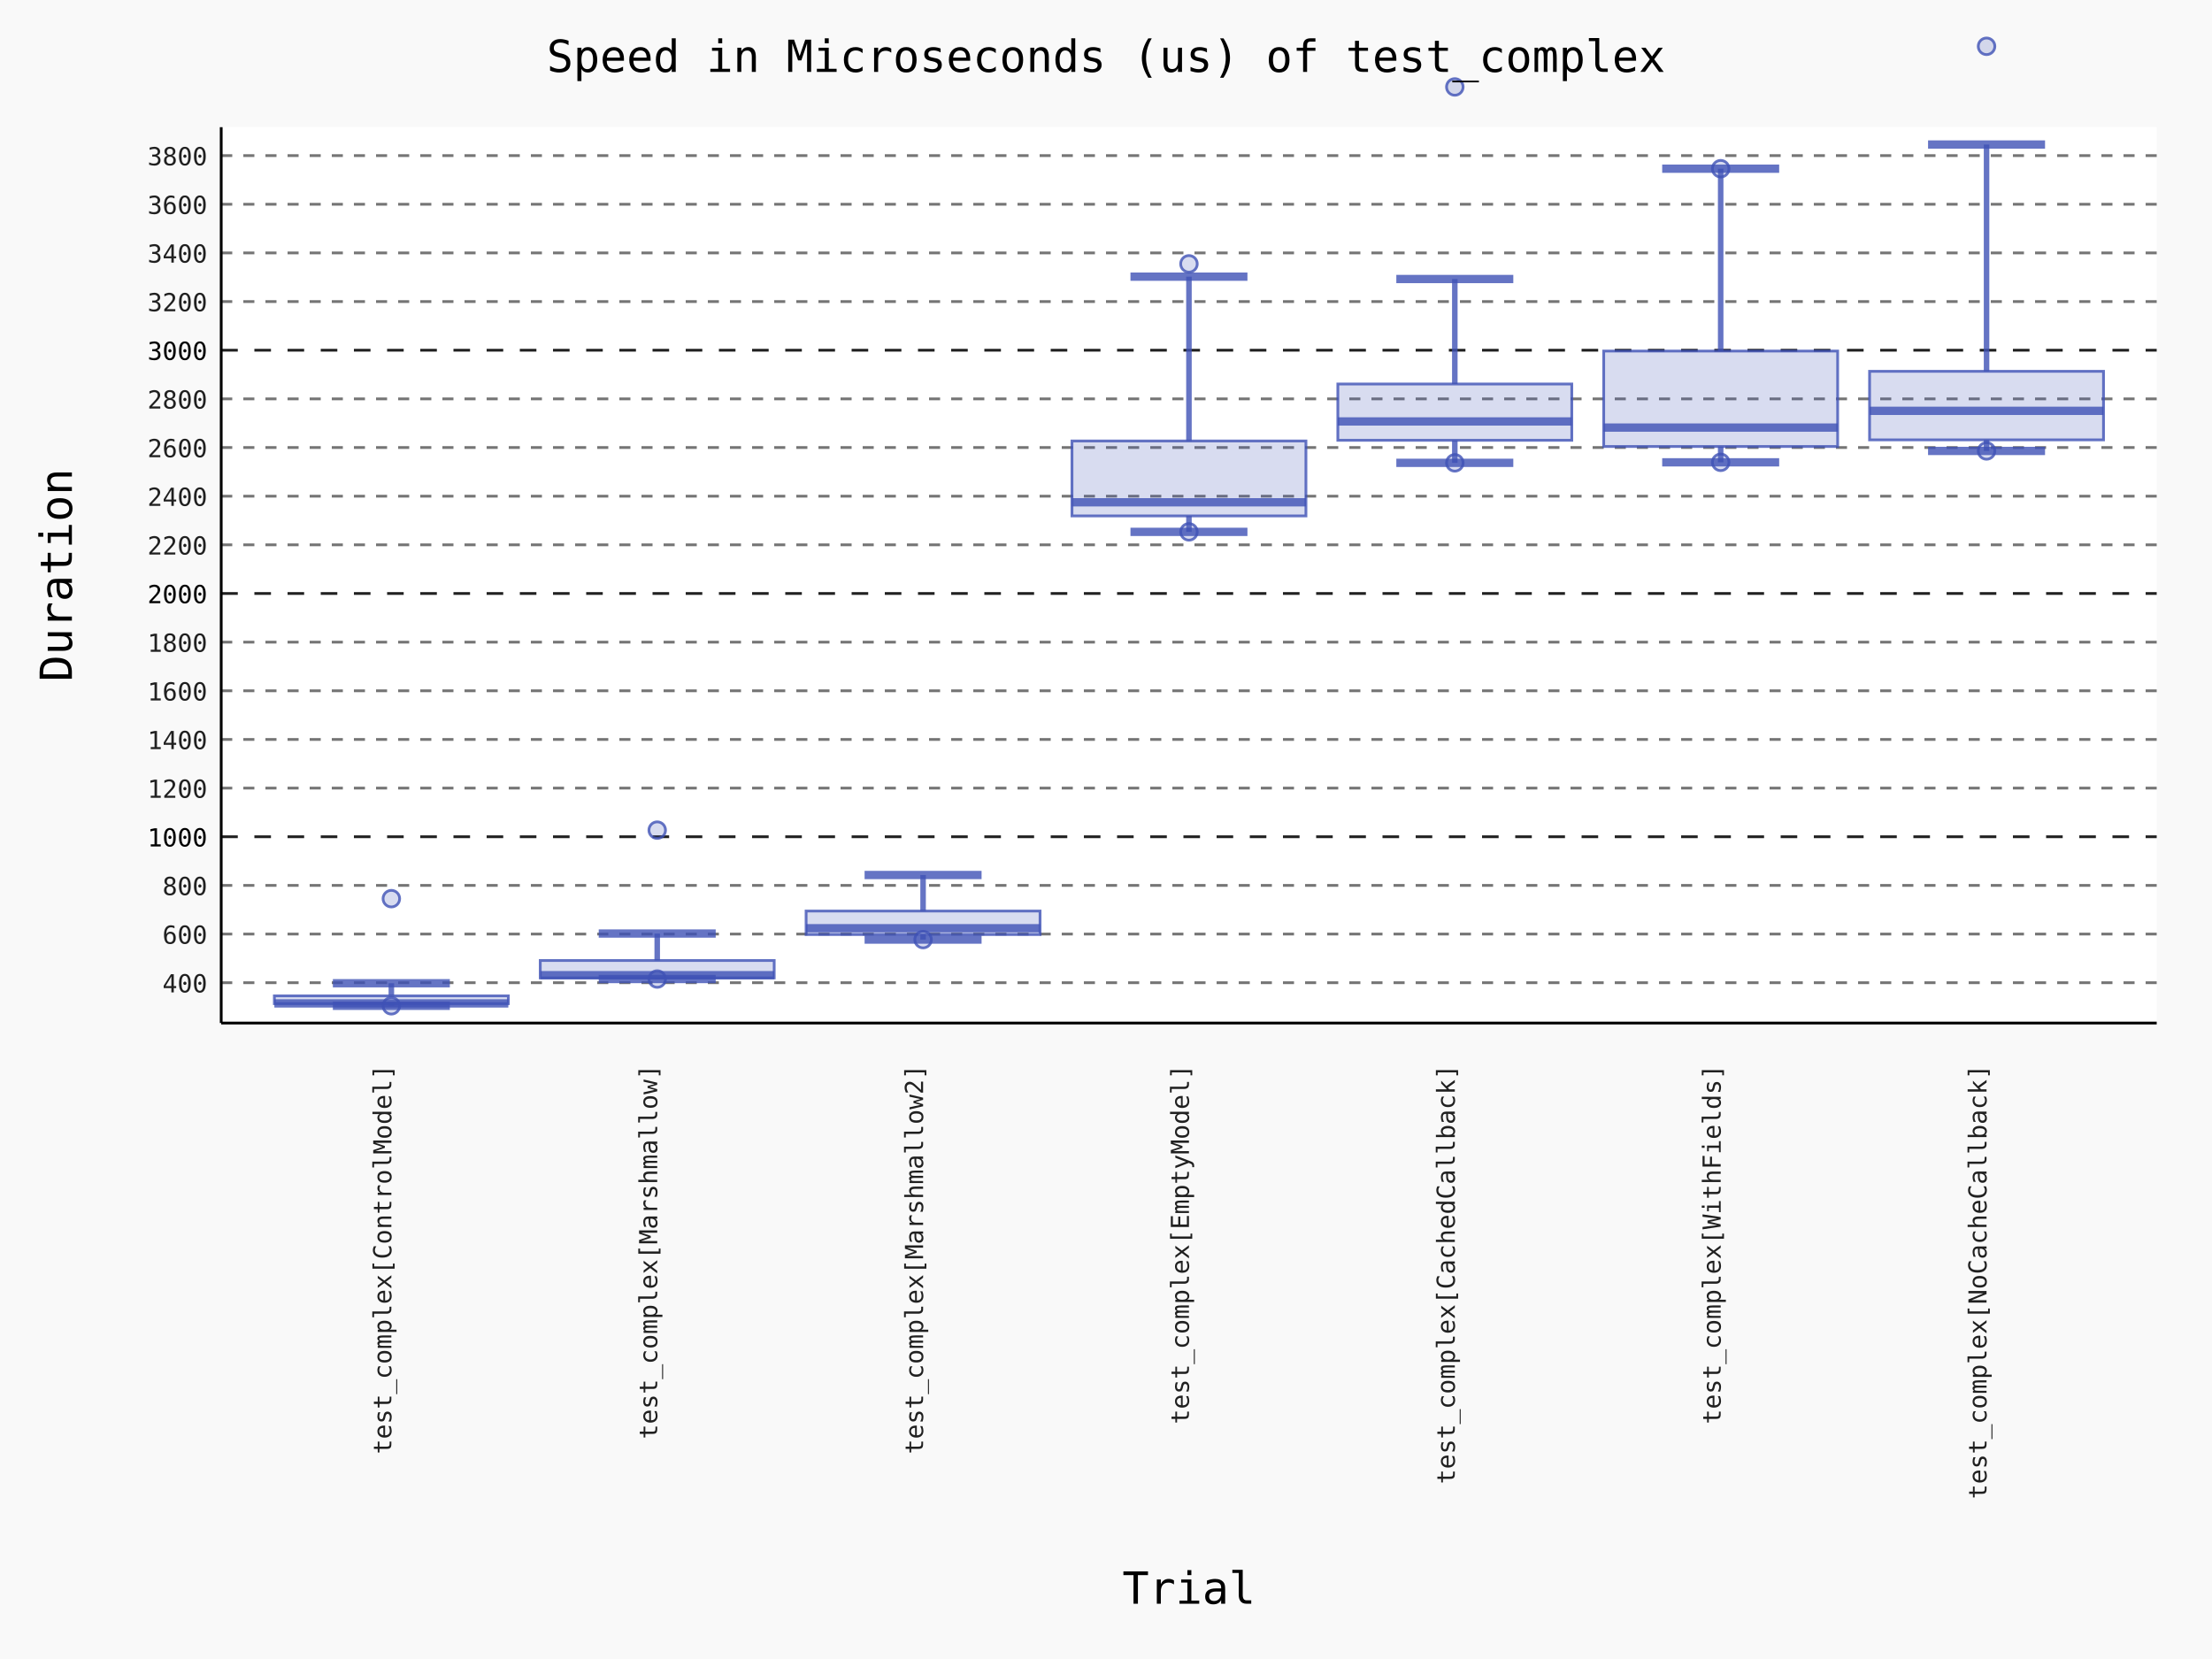
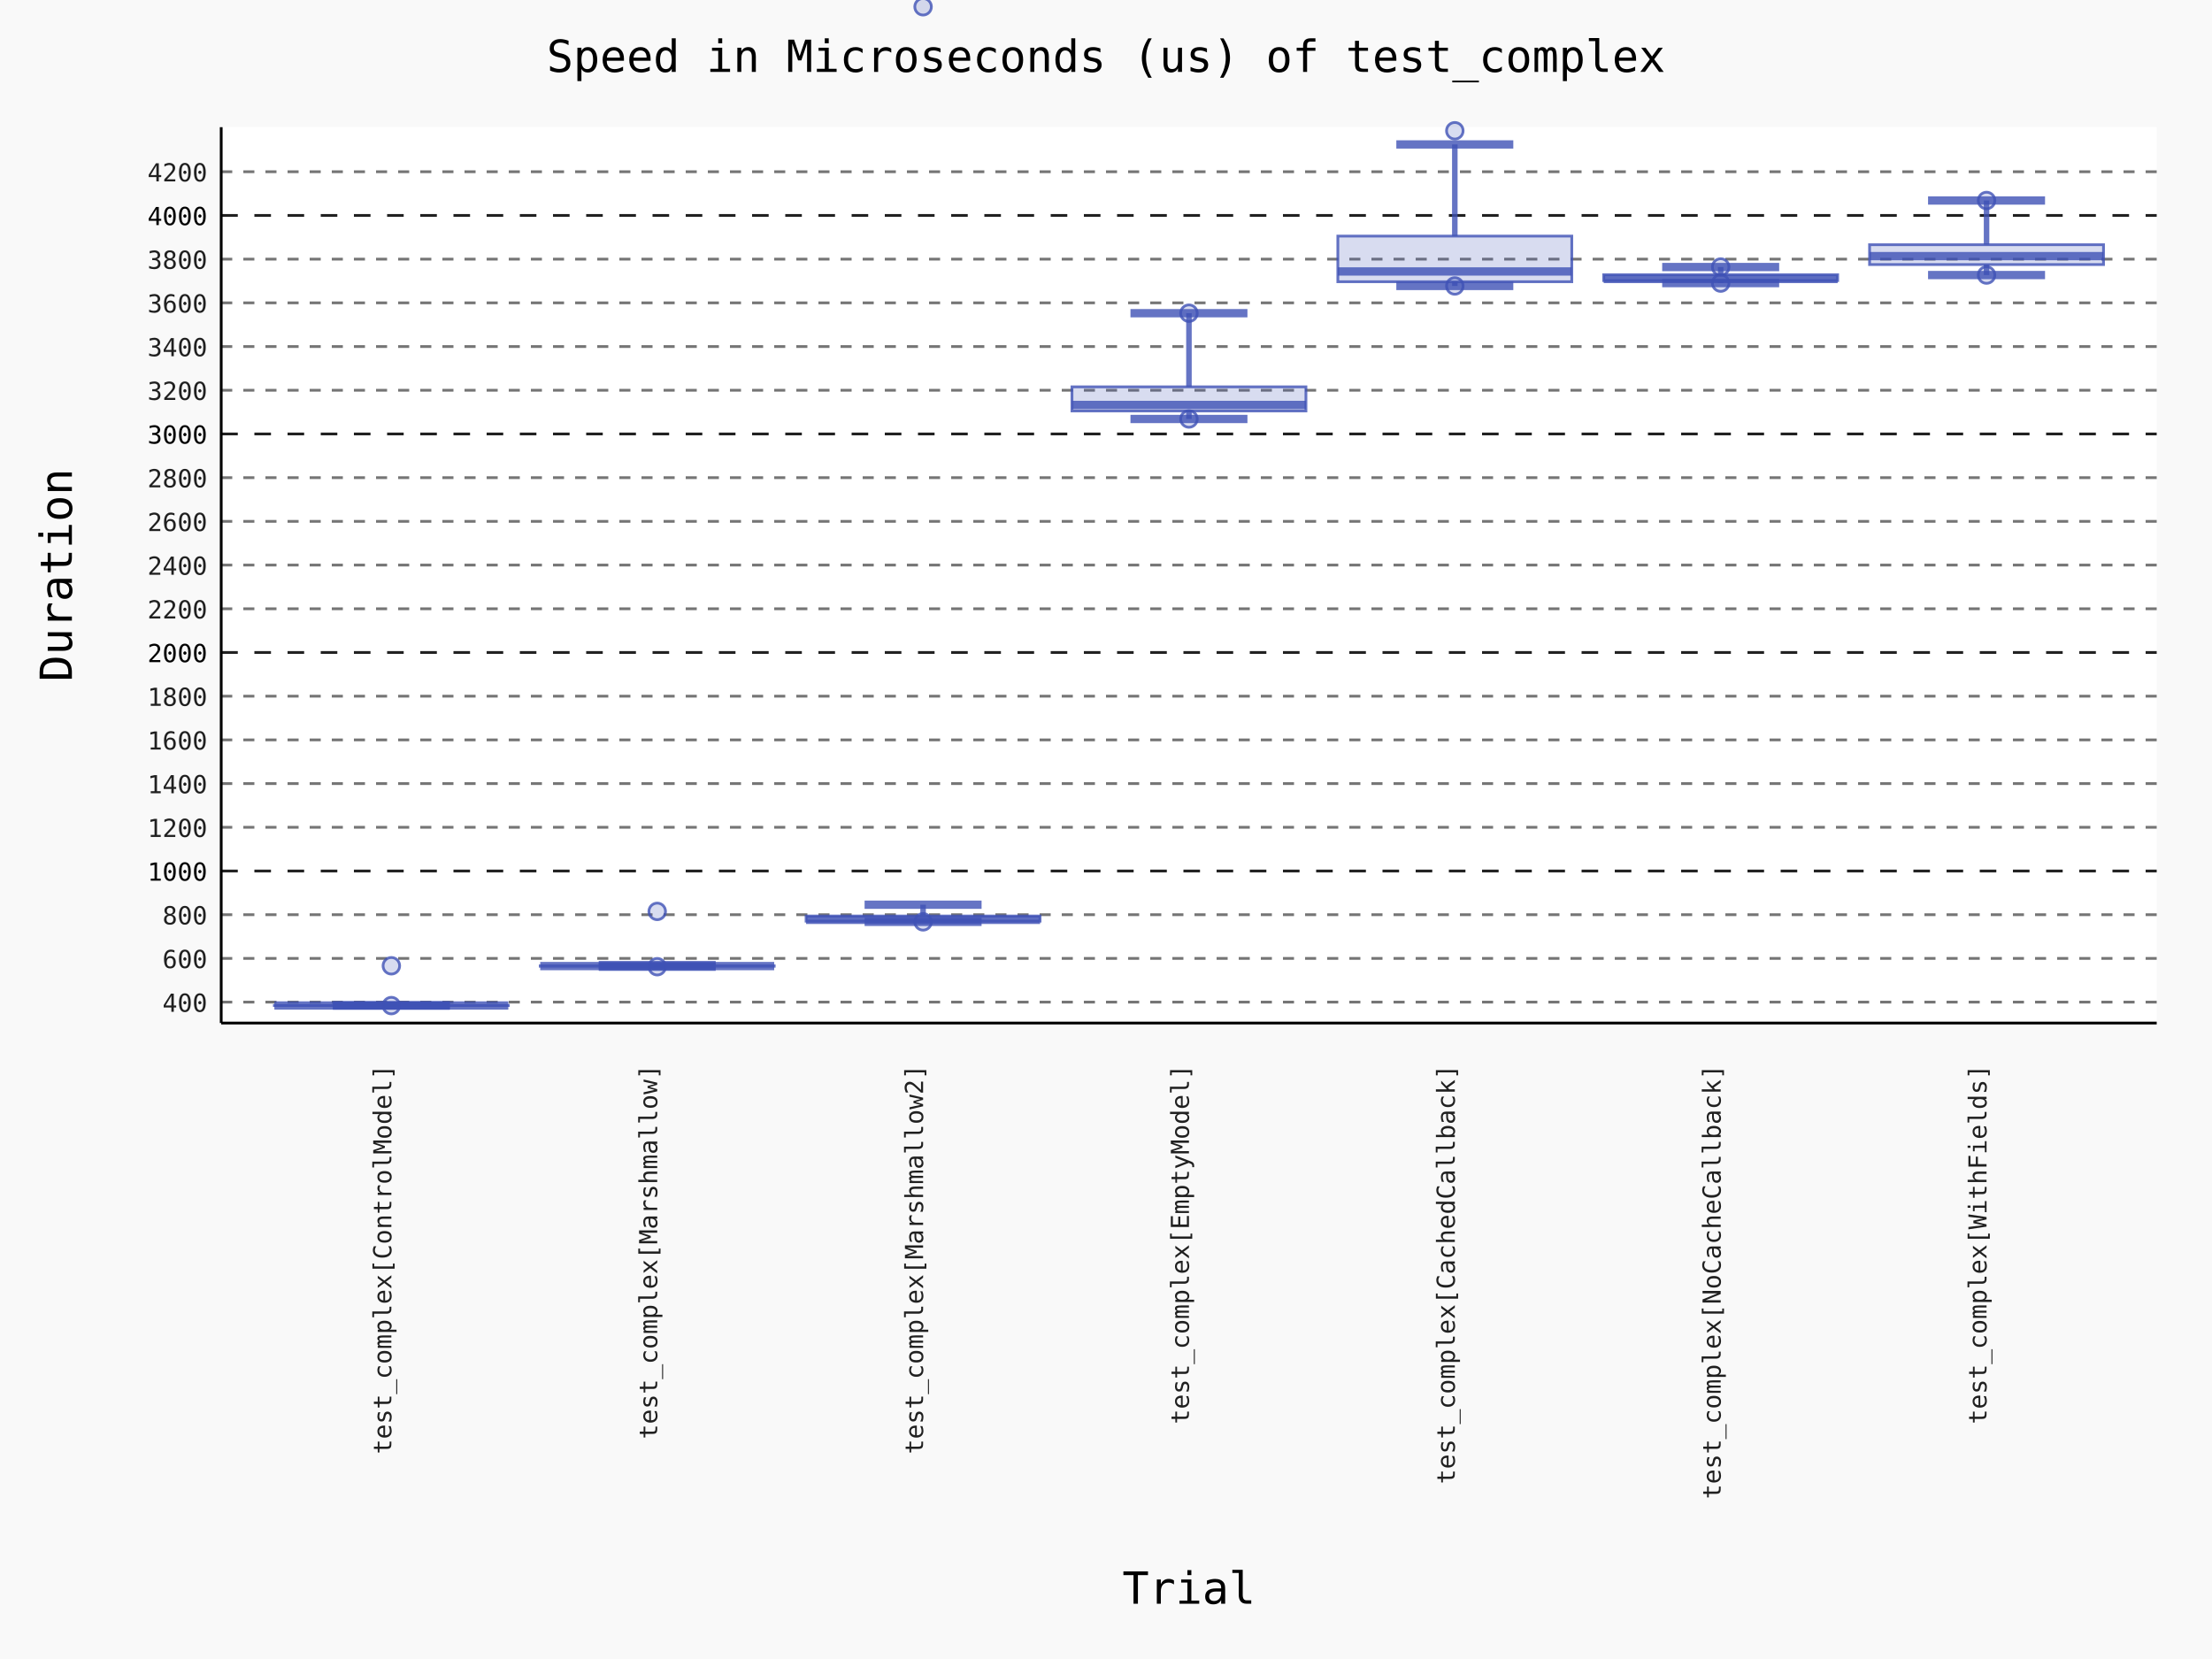
- <svg xmlns="http://www.w3.org/2000/svg" class="pygal-chart" id="chart-828a0b15-7e11-4e9b-ab6b-9f8be69c59a8" viewBox="0 0 800 600">
+ <svg xmlns="http://www.w3.org/2000/svg" class="pygal-chart" id="chart-92c3529f-3466-4e80-976a-477c5c3223d5" viewBox="0 0 800 600">
  <defs>
-     <style type="text/css">#chart-828a0b15-7e11-4e9b-ab6b-9f8be69c59a8{-webkit-user-select:none;-webkit-font-smoothing:antialiased;font-family:Consolas,"Deja Vu Sans Mono","Bitstream Vera Sans Mono","Courier New",monospace}#chart-828a0b15-7e11-4e9b-ab6b-9f8be69c59a8 .title{font-family:Consolas,"Deja Vu Sans Mono","Bitstream Vera Sans Mono","Courier New",monospace;font-size:16px}#chart-828a0b15-7e11-4e9b-ab6b-9f8be69c59a8 .legends .legend text{font-family:Consolas,"Deja Vu Sans Mono","Bitstream Vera Sans Mono","Courier New",monospace;font-size:14px}#chart-828a0b15-7e11-4e9b-ab6b-9f8be69c59a8 .axis text{font-family:Consolas,"Deja Vu Sans Mono","Bitstream Vera Sans Mono","Courier New",monospace;font-size:10px}#chart-828a0b15-7e11-4e9b-ab6b-9f8be69c59a8 .axis text.major{font-family:Consolas,"Deja Vu Sans Mono","Bitstream Vera Sans Mono","Courier New",monospace;font-size:10px}#chart-828a0b15-7e11-4e9b-ab6b-9f8be69c59a8 .text-overlay text.value{font-family:Consolas,"Deja Vu Sans Mono","Bitstream Vera Sans Mono","Courier New",monospace;font-size:16px}#chart-828a0b15-7e11-4e9b-ab6b-9f8be69c59a8 .text-overlay text.label{font-family:Consolas,"Deja Vu Sans Mono","Bitstream Vera Sans Mono","Courier New",monospace;font-size:10px}#chart-828a0b15-7e11-4e9b-ab6b-9f8be69c59a8 .tooltip{font-family:Consolas,"Deja Vu Sans Mono","Bitstream Vera Sans Mono","Courier New",monospace;font-size:14px}#chart-828a0b15-7e11-4e9b-ab6b-9f8be69c59a8 text.no_data{font-family:Consolas,"Deja Vu Sans Mono","Bitstream Vera Sans Mono","Courier New",monospace;font-size:64px}
- #chart-828a0b15-7e11-4e9b-ab6b-9f8be69c59a8{background-color:rgba(249,249,249,1)}#chart-828a0b15-7e11-4e9b-ab6b-9f8be69c59a8 path,#chart-828a0b15-7e11-4e9b-ab6b-9f8be69c59a8 line,#chart-828a0b15-7e11-4e9b-ab6b-9f8be69c59a8 rect,#chart-828a0b15-7e11-4e9b-ab6b-9f8be69c59a8 circle{-webkit-transition:150ms;-moz-transition:150ms;transition:150ms}#chart-828a0b15-7e11-4e9b-ab6b-9f8be69c59a8 .graph &gt; .background{fill:rgba(249,249,249,1)}#chart-828a0b15-7e11-4e9b-ab6b-9f8be69c59a8 .plot &gt; .background{fill:rgba(255,255,255,1)}#chart-828a0b15-7e11-4e9b-ab6b-9f8be69c59a8 .graph{fill:rgba(0,0,0,.87)}#chart-828a0b15-7e11-4e9b-ab6b-9f8be69c59a8 text.no_data{fill:rgba(0,0,0,1)}#chart-828a0b15-7e11-4e9b-ab6b-9f8be69c59a8 .title{fill:rgba(0,0,0,1)}#chart-828a0b15-7e11-4e9b-ab6b-9f8be69c59a8 .legends .legend text{fill:rgba(0,0,0,.87)}#chart-828a0b15-7e11-4e9b-ab6b-9f8be69c59a8 .legends .legend:hover text{fill:rgba(0,0,0,1)}#chart-828a0b15-7e11-4e9b-ab6b-9f8be69c59a8 .axis .line{stroke:rgba(0,0,0,1)}#chart-828a0b15-7e11-4e9b-ab6b-9f8be69c59a8 .axis .guide.line{stroke:rgba(0,0,0,.54)}#chart-828a0b15-7e11-4e9b-ab6b-9f8be69c59a8 .axis .major.line{stroke:rgba(0,0,0,.87)}#chart-828a0b15-7e11-4e9b-ab6b-9f8be69c59a8 .axis text.major{fill:rgba(0,0,0,1)}#chart-828a0b15-7e11-4e9b-ab6b-9f8be69c59a8 .axis.y .guides:hover .guide.line,#chart-828a0b15-7e11-4e9b-ab6b-9f8be69c59a8 .line-graph .axis.x .guides:hover .guide.line,#chart-828a0b15-7e11-4e9b-ab6b-9f8be69c59a8 .stackedline-graph .axis.x .guides:hover .guide.line,#chart-828a0b15-7e11-4e9b-ab6b-9f8be69c59a8 .xy-graph .axis.x .guides:hover .guide.line{stroke:rgba(0,0,0,1)}#chart-828a0b15-7e11-4e9b-ab6b-9f8be69c59a8 .axis .guides:hover text{fill:rgba(0,0,0,1)}#chart-828a0b15-7e11-4e9b-ab6b-9f8be69c59a8 .reactive{fill-opacity:.7;stroke-opacity:.8}#chart-828a0b15-7e11-4e9b-ab6b-9f8be69c59a8 .ci{stroke:rgba(0,0,0,.87)}#chart-828a0b15-7e11-4e9b-ab6b-9f8be69c59a8 .reactive.active,#chart-828a0b15-7e11-4e9b-ab6b-9f8be69c59a8 .active .reactive{fill-opacity:.8;stroke-opacity:.9;stroke-width:4}#chart-828a0b15-7e11-4e9b-ab6b-9f8be69c59a8 .ci .reactive.active{stroke-width:1.5}#chart-828a0b15-7e11-4e9b-ab6b-9f8be69c59a8 .series text{fill:rgba(0,0,0,1)}#chart-828a0b15-7e11-4e9b-ab6b-9f8be69c59a8 .tooltip rect{fill:rgba(255,255,255,1);stroke:rgba(0,0,0,1);-webkit-transition:opacity 150ms;-moz-transition:opacity 150ms;transition:opacity 150ms}#chart-828a0b15-7e11-4e9b-ab6b-9f8be69c59a8 .tooltip .label{fill:rgba(0,0,0,.87)}#chart-828a0b15-7e11-4e9b-ab6b-9f8be69c59a8 .tooltip .label{fill:rgba(0,0,0,.87)}#chart-828a0b15-7e11-4e9b-ab6b-9f8be69c59a8 .tooltip .legend{font-size:.8em;fill:rgba(0,0,0,.54)}#chart-828a0b15-7e11-4e9b-ab6b-9f8be69c59a8 .tooltip .x_label{font-size:.6em;fill:rgba(0,0,0,1)}#chart-828a0b15-7e11-4e9b-ab6b-9f8be69c59a8 .tooltip .xlink{font-size:.5em;text-decoration:underline}#chart-828a0b15-7e11-4e9b-ab6b-9f8be69c59a8 .tooltip .value{font-size:1.5em}#chart-828a0b15-7e11-4e9b-ab6b-9f8be69c59a8 .bound{font-size:.5em}#chart-828a0b15-7e11-4e9b-ab6b-9f8be69c59a8 .max-value{font-size:.75em;fill:rgba(0,0,0,.54)}#chart-828a0b15-7e11-4e9b-ab6b-9f8be69c59a8 .map-element{fill:rgba(255,255,255,1);stroke:rgba(0,0,0,.54) !important}#chart-828a0b15-7e11-4e9b-ab6b-9f8be69c59a8 .map-element .reactive{fill-opacity:inherit;stroke-opacity:inherit}#chart-828a0b15-7e11-4e9b-ab6b-9f8be69c59a8 .color-0,#chart-828a0b15-7e11-4e9b-ab6b-9f8be69c59a8 .color-0 a:visited{stroke:#3F51B5;fill:#3F51B5}#chart-828a0b15-7e11-4e9b-ab6b-9f8be69c59a8 .color-1,#chart-828a0b15-7e11-4e9b-ab6b-9f8be69c59a8 .color-1 a:visited{stroke:#3F51B5;fill:#3F51B5}#chart-828a0b15-7e11-4e9b-ab6b-9f8be69c59a8 .color-2,#chart-828a0b15-7e11-4e9b-ab6b-9f8be69c59a8 .color-2 a:visited{stroke:#3F51B5;fill:#3F51B5}#chart-828a0b15-7e11-4e9b-ab6b-9f8be69c59a8 .color-3,#chart-828a0b15-7e11-4e9b-ab6b-9f8be69c59a8 .color-3 a:visited{stroke:#3F51B5;fill:#3F51B5}#chart-828a0b15-7e11-4e9b-ab6b-9f8be69c59a8 .color-4,#chart-828a0b15-7e11-4e9b-ab6b-9f8be69c59a8 .color-4 a:visited{stroke:#3F51B5;fill:#3F51B5}#chart-828a0b15-7e11-4e9b-ab6b-9f8be69c59a8 .color-5,#chart-828a0b15-7e11-4e9b-ab6b-9f8be69c59a8 .color-5 a:visited{stroke:#3F51B5;fill:#3F51B5}#chart-828a0b15-7e11-4e9b-ab6b-9f8be69c59a8 .color-6,#chart-828a0b15-7e11-4e9b-ab6b-9f8be69c59a8 .color-6 a:visited{stroke:#3F51B5;fill:#3F51B5}#chart-828a0b15-7e11-4e9b-ab6b-9f8be69c59a8 .text-overlay .color-0 text{fill:black}#chart-828a0b15-7e11-4e9b-ab6b-9f8be69c59a8 .text-overlay .color-1 text{fill:black}#chart-828a0b15-7e11-4e9b-ab6b-9f8be69c59a8 .text-overlay .color-2 text{fill:black}#chart-828a0b15-7e11-4e9b-ab6b-9f8be69c59a8 .text-overlay .color-3 text{fill:black}#chart-828a0b15-7e11-4e9b-ab6b-9f8be69c59a8 .text-overlay .color-4 text{fill:black}#chart-828a0b15-7e11-4e9b-ab6b-9f8be69c59a8 .text-overlay .color-5 text{fill:black}#chart-828a0b15-7e11-4e9b-ab6b-9f8be69c59a8 .text-overlay .color-6 text{fill:black}
- #chart-828a0b15-7e11-4e9b-ab6b-9f8be69c59a8 text.no_data{text-anchor:middle}#chart-828a0b15-7e11-4e9b-ab6b-9f8be69c59a8 .guide.line{fill:none}#chart-828a0b15-7e11-4e9b-ab6b-9f8be69c59a8 .centered{text-anchor:middle}#chart-828a0b15-7e11-4e9b-ab6b-9f8be69c59a8 .title{text-anchor:middle}#chart-828a0b15-7e11-4e9b-ab6b-9f8be69c59a8 .legends .legend text{fill-opacity:1}#chart-828a0b15-7e11-4e9b-ab6b-9f8be69c59a8 .axis.x text{text-anchor:middle}#chart-828a0b15-7e11-4e9b-ab6b-9f8be69c59a8 .axis.x:not(.web) text[transform]{text-anchor:start}#chart-828a0b15-7e11-4e9b-ab6b-9f8be69c59a8 .axis.x:not(.web) text[transform].backwards{text-anchor:end}#chart-828a0b15-7e11-4e9b-ab6b-9f8be69c59a8 .axis.y text{text-anchor:end}#chart-828a0b15-7e11-4e9b-ab6b-9f8be69c59a8 .axis.y text[transform].backwards{text-anchor:start}#chart-828a0b15-7e11-4e9b-ab6b-9f8be69c59a8 .axis.y2 text{text-anchor:start}#chart-828a0b15-7e11-4e9b-ab6b-9f8be69c59a8 .axis.y2 text[transform].backwards{text-anchor:end}#chart-828a0b15-7e11-4e9b-ab6b-9f8be69c59a8 .axis .guide.line{stroke-dasharray:4,4}#chart-828a0b15-7e11-4e9b-ab6b-9f8be69c59a8 .axis .major.guide.line{stroke-dasharray:6,6}#chart-828a0b15-7e11-4e9b-ab6b-9f8be69c59a8 .horizontal .axis.y .guide.line,#chart-828a0b15-7e11-4e9b-ab6b-9f8be69c59a8 .horizontal .axis.y2 .guide.line,#chart-828a0b15-7e11-4e9b-ab6b-9f8be69c59a8 .vertical .axis.x .guide.line{opacity:0}#chart-828a0b15-7e11-4e9b-ab6b-9f8be69c59a8 .horizontal .axis.always_show .guide.line,#chart-828a0b15-7e11-4e9b-ab6b-9f8be69c59a8 .vertical .axis.always_show .guide.line{opacity:1 !important}#chart-828a0b15-7e11-4e9b-ab6b-9f8be69c59a8 .axis.y .guides:hover .guide.line,#chart-828a0b15-7e11-4e9b-ab6b-9f8be69c59a8 .axis.y2 .guides:hover .guide.line,#chart-828a0b15-7e11-4e9b-ab6b-9f8be69c59a8 .axis.x .guides:hover .guide.line{opacity:1}#chart-828a0b15-7e11-4e9b-ab6b-9f8be69c59a8 .axis .guides:hover text{opacity:1}#chart-828a0b15-7e11-4e9b-ab6b-9f8be69c59a8 .nofill{fill:none}#chart-828a0b15-7e11-4e9b-ab6b-9f8be69c59a8 .subtle-fill{fill-opacity:.2}#chart-828a0b15-7e11-4e9b-ab6b-9f8be69c59a8 .dot{stroke-width:1px;fill-opacity:1}#chart-828a0b15-7e11-4e9b-ab6b-9f8be69c59a8 .dot.active{stroke-width:5px}#chart-828a0b15-7e11-4e9b-ab6b-9f8be69c59a8 .dot.negative{fill:transparent}#chart-828a0b15-7e11-4e9b-ab6b-9f8be69c59a8 text,#chart-828a0b15-7e11-4e9b-ab6b-9f8be69c59a8 tspan{stroke:none !important}#chart-828a0b15-7e11-4e9b-ab6b-9f8be69c59a8 .series text.active{opacity:1}#chart-828a0b15-7e11-4e9b-ab6b-9f8be69c59a8 .tooltip rect{fill-opacity:.95;stroke-width:.5}#chart-828a0b15-7e11-4e9b-ab6b-9f8be69c59a8 .tooltip text{fill-opacity:1}#chart-828a0b15-7e11-4e9b-ab6b-9f8be69c59a8 .showable{visibility:hidden}#chart-828a0b15-7e11-4e9b-ab6b-9f8be69c59a8 .showable.shown{visibility:visible}#chart-828a0b15-7e11-4e9b-ab6b-9f8be69c59a8 .gauge-background{fill:rgba(229,229,229,1);stroke:none}#chart-828a0b15-7e11-4e9b-ab6b-9f8be69c59a8 .bg-lines{stroke:rgba(249,249,249,1);stroke-width:2px}
+     <style type="text/css">#chart-92c3529f-3466-4e80-976a-477c5c3223d5{-webkit-user-select:none;-webkit-font-smoothing:antialiased;font-family:Consolas,"Deja Vu Sans Mono","Bitstream Vera Sans Mono","Courier New",monospace}#chart-92c3529f-3466-4e80-976a-477c5c3223d5 .title{font-family:Consolas,"Deja Vu Sans Mono","Bitstream Vera Sans Mono","Courier New",monospace;font-size:16px}#chart-92c3529f-3466-4e80-976a-477c5c3223d5 .legends .legend text{font-family:Consolas,"Deja Vu Sans Mono","Bitstream Vera Sans Mono","Courier New",monospace;font-size:14px}#chart-92c3529f-3466-4e80-976a-477c5c3223d5 .axis text{font-family:Consolas,"Deja Vu Sans Mono","Bitstream Vera Sans Mono","Courier New",monospace;font-size:10px}#chart-92c3529f-3466-4e80-976a-477c5c3223d5 .axis text.major{font-family:Consolas,"Deja Vu Sans Mono","Bitstream Vera Sans Mono","Courier New",monospace;font-size:10px}#chart-92c3529f-3466-4e80-976a-477c5c3223d5 .text-overlay text.value{font-family:Consolas,"Deja Vu Sans Mono","Bitstream Vera Sans Mono","Courier New",monospace;font-size:16px}#chart-92c3529f-3466-4e80-976a-477c5c3223d5 .text-overlay text.label{font-family:Consolas,"Deja Vu Sans Mono","Bitstream Vera Sans Mono","Courier New",monospace;font-size:10px}#chart-92c3529f-3466-4e80-976a-477c5c3223d5 .tooltip{font-family:Consolas,"Deja Vu Sans Mono","Bitstream Vera Sans Mono","Courier New",monospace;font-size:14px}#chart-92c3529f-3466-4e80-976a-477c5c3223d5 text.no_data{font-family:Consolas,"Deja Vu Sans Mono","Bitstream Vera Sans Mono","Courier New",monospace;font-size:64px}
+ #chart-92c3529f-3466-4e80-976a-477c5c3223d5{background-color:rgba(249,249,249,1)}#chart-92c3529f-3466-4e80-976a-477c5c3223d5 path,#chart-92c3529f-3466-4e80-976a-477c5c3223d5 line,#chart-92c3529f-3466-4e80-976a-477c5c3223d5 rect,#chart-92c3529f-3466-4e80-976a-477c5c3223d5 circle{-webkit-transition:150ms;-moz-transition:150ms;transition:150ms}#chart-92c3529f-3466-4e80-976a-477c5c3223d5 .graph &gt; .background{fill:rgba(249,249,249,1)}#chart-92c3529f-3466-4e80-976a-477c5c3223d5 .plot &gt; .background{fill:rgba(255,255,255,1)}#chart-92c3529f-3466-4e80-976a-477c5c3223d5 .graph{fill:rgba(0,0,0,.87)}#chart-92c3529f-3466-4e80-976a-477c5c3223d5 text.no_data{fill:rgba(0,0,0,1)}#chart-92c3529f-3466-4e80-976a-477c5c3223d5 .title{fill:rgba(0,0,0,1)}#chart-92c3529f-3466-4e80-976a-477c5c3223d5 .legends .legend text{fill:rgba(0,0,0,.87)}#chart-92c3529f-3466-4e80-976a-477c5c3223d5 .legends .legend:hover text{fill:rgba(0,0,0,1)}#chart-92c3529f-3466-4e80-976a-477c5c3223d5 .axis .line{stroke:rgba(0,0,0,1)}#chart-92c3529f-3466-4e80-976a-477c5c3223d5 .axis .guide.line{stroke:rgba(0,0,0,.54)}#chart-92c3529f-3466-4e80-976a-477c5c3223d5 .axis .major.line{stroke:rgba(0,0,0,.87)}#chart-92c3529f-3466-4e80-976a-477c5c3223d5 .axis text.major{fill:rgba(0,0,0,1)}#chart-92c3529f-3466-4e80-976a-477c5c3223d5 .axis.y .guides:hover .guide.line,#chart-92c3529f-3466-4e80-976a-477c5c3223d5 .line-graph .axis.x .guides:hover .guide.line,#chart-92c3529f-3466-4e80-976a-477c5c3223d5 .stackedline-graph .axis.x .guides:hover .guide.line,#chart-92c3529f-3466-4e80-976a-477c5c3223d5 .xy-graph .axis.x .guides:hover .guide.line{stroke:rgba(0,0,0,1)}#chart-92c3529f-3466-4e80-976a-477c5c3223d5 .axis .guides:hover text{fill:rgba(0,0,0,1)}#chart-92c3529f-3466-4e80-976a-477c5c3223d5 .reactive{fill-opacity:.7;stroke-opacity:.8}#chart-92c3529f-3466-4e80-976a-477c5c3223d5 .ci{stroke:rgba(0,0,0,.87)}#chart-92c3529f-3466-4e80-976a-477c5c3223d5 .reactive.active,#chart-92c3529f-3466-4e80-976a-477c5c3223d5 .active .reactive{fill-opacity:.8;stroke-opacity:.9;stroke-width:4}#chart-92c3529f-3466-4e80-976a-477c5c3223d5 .ci .reactive.active{stroke-width:1.5}#chart-92c3529f-3466-4e80-976a-477c5c3223d5 .series text{fill:rgba(0,0,0,1)}#chart-92c3529f-3466-4e80-976a-477c5c3223d5 .tooltip rect{fill:rgba(255,255,255,1);stroke:rgba(0,0,0,1);-webkit-transition:opacity 150ms;-moz-transition:opacity 150ms;transition:opacity 150ms}#chart-92c3529f-3466-4e80-976a-477c5c3223d5 .tooltip .label{fill:rgba(0,0,0,.87)}#chart-92c3529f-3466-4e80-976a-477c5c3223d5 .tooltip .label{fill:rgba(0,0,0,.87)}#chart-92c3529f-3466-4e80-976a-477c5c3223d5 .tooltip .legend{font-size:.8em;fill:rgba(0,0,0,.54)}#chart-92c3529f-3466-4e80-976a-477c5c3223d5 .tooltip .x_label{font-size:.6em;fill:rgba(0,0,0,1)}#chart-92c3529f-3466-4e80-976a-477c5c3223d5 .tooltip .xlink{font-size:.5em;text-decoration:underline}#chart-92c3529f-3466-4e80-976a-477c5c3223d5 .tooltip .value{font-size:1.5em}#chart-92c3529f-3466-4e80-976a-477c5c3223d5 .bound{font-size:.5em}#chart-92c3529f-3466-4e80-976a-477c5c3223d5 .max-value{font-size:.75em;fill:rgba(0,0,0,.54)}#chart-92c3529f-3466-4e80-976a-477c5c3223d5 .map-element{fill:rgba(255,255,255,1);stroke:rgba(0,0,0,.54) !important}#chart-92c3529f-3466-4e80-976a-477c5c3223d5 .map-element .reactive{fill-opacity:inherit;stroke-opacity:inherit}#chart-92c3529f-3466-4e80-976a-477c5c3223d5 .color-0,#chart-92c3529f-3466-4e80-976a-477c5c3223d5 .color-0 a:visited{stroke:#3F51B5;fill:#3F51B5}#chart-92c3529f-3466-4e80-976a-477c5c3223d5 .color-1,#chart-92c3529f-3466-4e80-976a-477c5c3223d5 .color-1 a:visited{stroke:#3F51B5;fill:#3F51B5}#chart-92c3529f-3466-4e80-976a-477c5c3223d5 .color-2,#chart-92c3529f-3466-4e80-976a-477c5c3223d5 .color-2 a:visited{stroke:#3F51B5;fill:#3F51B5}#chart-92c3529f-3466-4e80-976a-477c5c3223d5 .color-3,#chart-92c3529f-3466-4e80-976a-477c5c3223d5 .color-3 a:visited{stroke:#3F51B5;fill:#3F51B5}#chart-92c3529f-3466-4e80-976a-477c5c3223d5 .color-4,#chart-92c3529f-3466-4e80-976a-477c5c3223d5 .color-4 a:visited{stroke:#3F51B5;fill:#3F51B5}#chart-92c3529f-3466-4e80-976a-477c5c3223d5 .color-5,#chart-92c3529f-3466-4e80-976a-477c5c3223d5 .color-5 a:visited{stroke:#3F51B5;fill:#3F51B5}#chart-92c3529f-3466-4e80-976a-477c5c3223d5 .color-6,#chart-92c3529f-3466-4e80-976a-477c5c3223d5 .color-6 a:visited{stroke:#3F51B5;fill:#3F51B5}#chart-92c3529f-3466-4e80-976a-477c5c3223d5 .text-overlay .color-0 text{fill:black}#chart-92c3529f-3466-4e80-976a-477c5c3223d5 .text-overlay .color-1 text{fill:black}#chart-92c3529f-3466-4e80-976a-477c5c3223d5 .text-overlay .color-2 text{fill:black}#chart-92c3529f-3466-4e80-976a-477c5c3223d5 .text-overlay .color-3 text{fill:black}#chart-92c3529f-3466-4e80-976a-477c5c3223d5 .text-overlay .color-4 text{fill:black}#chart-92c3529f-3466-4e80-976a-477c5c3223d5 .text-overlay .color-5 text{fill:black}#chart-92c3529f-3466-4e80-976a-477c5c3223d5 .text-overlay .color-6 text{fill:black}
+ #chart-92c3529f-3466-4e80-976a-477c5c3223d5 text.no_data{text-anchor:middle}#chart-92c3529f-3466-4e80-976a-477c5c3223d5 .guide.line{fill:none}#chart-92c3529f-3466-4e80-976a-477c5c3223d5 .centered{text-anchor:middle}#chart-92c3529f-3466-4e80-976a-477c5c3223d5 .title{text-anchor:middle}#chart-92c3529f-3466-4e80-976a-477c5c3223d5 .legends .legend text{fill-opacity:1}#chart-92c3529f-3466-4e80-976a-477c5c3223d5 .axis.x text{text-anchor:middle}#chart-92c3529f-3466-4e80-976a-477c5c3223d5 .axis.x:not(.web) text[transform]{text-anchor:start}#chart-92c3529f-3466-4e80-976a-477c5c3223d5 .axis.x:not(.web) text[transform].backwards{text-anchor:end}#chart-92c3529f-3466-4e80-976a-477c5c3223d5 .axis.y text{text-anchor:end}#chart-92c3529f-3466-4e80-976a-477c5c3223d5 .axis.y text[transform].backwards{text-anchor:start}#chart-92c3529f-3466-4e80-976a-477c5c3223d5 .axis.y2 text{text-anchor:start}#chart-92c3529f-3466-4e80-976a-477c5c3223d5 .axis.y2 text[transform].backwards{text-anchor:end}#chart-92c3529f-3466-4e80-976a-477c5c3223d5 .axis .guide.line{stroke-dasharray:4,4}#chart-92c3529f-3466-4e80-976a-477c5c3223d5 .axis .major.guide.line{stroke-dasharray:6,6}#chart-92c3529f-3466-4e80-976a-477c5c3223d5 .horizontal .axis.y .guide.line,#chart-92c3529f-3466-4e80-976a-477c5c3223d5 .horizontal .axis.y2 .guide.line,#chart-92c3529f-3466-4e80-976a-477c5c3223d5 .vertical .axis.x .guide.line{opacity:0}#chart-92c3529f-3466-4e80-976a-477c5c3223d5 .horizontal .axis.always_show .guide.line,#chart-92c3529f-3466-4e80-976a-477c5c3223d5 .vertical .axis.always_show .guide.line{opacity:1 !important}#chart-92c3529f-3466-4e80-976a-477c5c3223d5 .axis.y .guides:hover .guide.line,#chart-92c3529f-3466-4e80-976a-477c5c3223d5 .axis.y2 .guides:hover .guide.line,#chart-92c3529f-3466-4e80-976a-477c5c3223d5 .axis.x .guides:hover .guide.line{opacity:1}#chart-92c3529f-3466-4e80-976a-477c5c3223d5 .axis .guides:hover text{opacity:1}#chart-92c3529f-3466-4e80-976a-477c5c3223d5 .nofill{fill:none}#chart-92c3529f-3466-4e80-976a-477c5c3223d5 .subtle-fill{fill-opacity:.2}#chart-92c3529f-3466-4e80-976a-477c5c3223d5 .dot{stroke-width:1px;fill-opacity:1}#chart-92c3529f-3466-4e80-976a-477c5c3223d5 .dot.active{stroke-width:5px}#chart-92c3529f-3466-4e80-976a-477c5c3223d5 .dot.negative{fill:transparent}#chart-92c3529f-3466-4e80-976a-477c5c3223d5 text,#chart-92c3529f-3466-4e80-976a-477c5c3223d5 tspan{stroke:none !important}#chart-92c3529f-3466-4e80-976a-477c5c3223d5 .series text.active{opacity:1}#chart-92c3529f-3466-4e80-976a-477c5c3223d5 .tooltip rect{fill-opacity:.95;stroke-width:.5}#chart-92c3529f-3466-4e80-976a-477c5c3223d5 .tooltip text{fill-opacity:1}#chart-92c3529f-3466-4e80-976a-477c5c3223d5 .showable{visibility:hidden}#chart-92c3529f-3466-4e80-976a-477c5c3223d5 .showable.shown{visibility:visible}#chart-92c3529f-3466-4e80-976a-477c5c3223d5 .gauge-background{fill:rgba(229,229,229,1);stroke:none}#chart-92c3529f-3466-4e80-976a-477c5c3223d5 .bg-lines{stroke:rgba(249,249,249,1);stroke-width:2px}
.tooltip .value{font-size:1em !important}.axis text{font-size:9px !important}</style>
  </defs>
  <g class="graph custombox-graph vertical">
    <rect class="background" height="600" width="800" x="0" y="0" />
    <g class="plot" transform="translate(80, 46)">
      <rect class="background" height="324.0" width="700.0" x="0" y="0" />
      <g class="axis y always_show">
        <path class="line" d="M0 324 h700" />
        <g class="guides">
-           <path class="guide line" d="M0 309.411 h700" />
-           <text class="" x="-5" y="312.911">400</text>
-         </g>
-         <g class="guides">
-           <path class="guide line" d="M0 291.815 h700" />
-           <text class="" x="-5" y="295.315">600</text>
-         </g>
-         <g class="guides">
-           <path class="guide line" d="M0 274.219 h700" />
-           <text class="" x="-5" y="277.719">800</text>
-         </g>
-         <g class="guides">
-           <path class="major guide line" d="M0 256.623 h700" />
-           <text class="major" x="-5" y="260.123">1000</text>
-         </g>
-         <g class="guides">
-           <path class="guide line" d="M0 239.027 h700" />
-           <text class="" x="-5" y="242.527">1200</text>
-         </g>
-         <g class="guides">
-           <path class="guide line" d="M0 221.431 h700" />
-           <text class="" x="-5" y="224.931">1400</text>
-         </g>
-         <g class="guides">
-           <path class="guide line" d="M0 203.835 h700" />
-           <text class="" x="-5" y="207.335">1600</text>
-         </g>
-         <g class="guides">
-           <path class="guide line" d="M0 186.239 h700" />
-           <text class="" x="-5" y="189.739">1800</text>
-         </g>
-         <g class="guides">
-           <path class="major guide line" d="M0 168.643 h700" />
-           <text class="major" x="-5" y="172.143">2000</text>
-         </g>
-         <g class="guides">
-           <path class="guide line" d="M0 151.046 h700" />
-           <text class="" x="-5" y="154.546">2200</text>
-         </g>
-         <g class="guides">
-           <path class="guide line" d="M0 133.45 h700" />
-           <text class="" x="-5" y="136.95">2400</text>
-         </g>
-         <g class="guides">
-           <path class="guide line" d="M0 115.854 h700" />
-           <text class="" x="-5" y="119.354">2600</text>
-         </g>
-         <g class="guides">
-           <path class="guide line" d="M0 98.258 h700" />
-           <text class="" x="-5" y="101.758">2800</text>
-         </g>
-         <g class="guides">
-           <path class="major guide line" d="M0 80.662 h700" />
-           <text class="major" x="-5" y="84.162">3000</text>
-         </g>
-         <g class="guides">
-           <path class="guide line" d="M0 63.066 h700" />
-           <text class="" x="-5" y="66.566">3200</text>
-         </g>
-         <g class="guides">
-           <path class="guide line" d="M0 45.47 h700" />
-           <text class="" x="-5" y="48.97">3400</text>
-         </g>
-         <g class="guides">
-           <path class="guide line" d="M0 27.874 h700" />
-           <text class="" x="-5" y="31.374">3600</text>
-         </g>
-         <g class="guides">
-           <path class="guide line" d="M0 10.278 h700" />
-           <text class="" x="-5" y="13.778">3800</text>
+           <path class="guide line" d="M0 316.426 h700" />
+           <text class="" x="-5" y="319.926">400</text>
+         </g>
+         <g class="guides">
+           <path class="guide line" d="M0 300.62 h700" />
+           <text class="" x="-5" y="304.12">600</text>
+         </g>
+         <g class="guides">
+           <path class="guide line" d="M0 284.813 h700" />
+           <text class="" x="-5" y="288.313">800</text>
+         </g>
+         <g class="guides">
+           <path class="major guide line" d="M0 269.007 h700" />
+           <text class="major" x="-5" y="272.507">1000</text>
+         </g>
+         <g class="guides">
+           <path class="guide line" d="M0 253.201 h700" />
+           <text class="" x="-5" y="256.701">1200</text>
+         </g>
+         <g class="guides">
+           <path class="guide line" d="M0 237.395 h700" />
+           <text class="" x="-5" y="240.895">1400</text>
+         </g>
+         <g class="guides">
+           <path class="guide line" d="M0 221.589 h700" />
+           <text class="" x="-5" y="225.089">1600</text>
+         </g>
+         <g class="guides">
+           <path class="guide line" d="M0 205.783 h700" />
+           <text class="" x="-5" y="209.283">1800</text>
+         </g>
+         <g class="guides">
+           <path class="major guide line" d="M0 189.977 h700" />
+           <text class="major" x="-5" y="193.477">2000</text>
+         </g>
+         <g class="guides">
+           <path class="guide line" d="M0 174.171 h700" />
+           <text class="" x="-5" y="177.671">2200</text>
+         </g>
+         <g class="guides">
+           <path class="guide line" d="M0 158.365 h700" />
+           <text class="" x="-5" y="161.865">2400</text>
+         </g>
+         <g class="guides">
+           <path class="guide line" d="M0 142.558 h700" />
+           <text class="" x="-5" y="146.058">2600</text>
+         </g>
+         <g class="guides">
+           <path class="guide line" d="M0 126.752 h700" />
+           <text class="" x="-5" y="130.252">2800</text>
+         </g>
+         <g class="guides">
+           <path class="major guide line" d="M0 110.946 h700" />
+           <text class="major" x="-5" y="114.446">3000</text>
+         </g>
+         <g class="guides">
+           <path class="guide line" d="M0 95.14 h700" />
+           <text class="" x="-5" y="98.64">3200</text>
+         </g>
+         <g class="guides">
+           <path class="guide line" d="M0 79.334 h700" />
+           <text class="" x="-5" y="82.834">3400</text>
+         </g>
+         <g class="guides">
+           <path class="guide line" d="M0 63.528 h700" />
+           <text class="" x="-5" y="67.028">3600</text>
+         </g>
+         <g class="guides">
+           <path class="guide line" d="M0 47.722 h700" />
+           <text class="" x="-5" y="51.222">3800</text>
+         </g>
+         <g class="guides">
+           <path class="major guide line" d="M0 31.916 h700" />
+           <text class="major" x="-5" y="35.416">4000</text>
+         </g>
+         <g class="guides">
+           <path class="guide line" d="M0 16.11 h700" />
+           <text class="" x="-5" y="19.61">4200</text>
        </g>
      </g>
      <g class="axis x">
        <path class="line" d="M0 0 v324" />
        <g class="guides">
          <path class="guide line" d="M61.538 0 v324" />
          <text class="backwards" transform="rotate(270 61.53846 339)" x="61.538" y="339.0">test_complex[ControlModel]</text>
        </g>
        <g class="guides">
          <path class="guide line" d="M157.692 0 v324" />
          <text class="backwards" transform="rotate(270 157.6923 339)" x="157.692" y="339.0">test_complex[Marshmallow]</text>
        </g>
        <g class="guides">
          <path class="guide line" d="M253.846 0 v324" />
          <text class="backwards" transform="rotate(270 253.8462 339)" x="253.846" y="339.0">test_complex[Marshmallow2]</text>
        </g>
        <g class="guides">
          <path class="guide line" d="M350 0 v324" />
          <text class="backwards" transform="rotate(270 350 339)" x="350.0" y="339.0">test_complex[EmptyModel]</text>
        </g>
        <g class="guides">
          <path class="guide line" d="M446.154 0 v324" />
          <text class="backwards" transform="rotate(270 446.1538 339)" x="446.154" y="339.0">test_complex[CachedCallback]</text>
        </g>
        <g class="guides">
          <path class="guide line" d="M542.308 0 v324" />
-           <text class="backwards" transform="rotate(270 542.3077 339)" x="542.308" y="339.0">test_complex[WithFields]</text>
+           <text class="backwards" transform="rotate(270 542.3077 339)" x="542.308" y="339.0">test_complex[NoCacheCallback]</text>
        </g>
        <g class="guides">
          <path class="guide line" d="M638.462 0 v324" />
-           <text class="backwards" transform="rotate(270 638.4615 339)" x="638.462" y="339.0">test_complex[NoCacheCallback]</text>
+           <text class="backwards" transform="rotate(270 638.4615 339)" x="638.462" y="339.0">test_complex[WithFields]</text>
        </g>
      </g>
      <g class="series serie-0 color-0">
        <g class="boxes">
          <g class="box">
-             <path class="reactive tooltip-trigger" d="M40.385 317.761 L82.692 317.761" stroke-width="3" />
-             <path class="reactive tooltip-trigger" d="M19.231 316.898 L103.846 316.898" stroke-width="3" />
-             <path class="reactive tooltip-trigger" d="M40.385 309.604 L82.692 309.604" stroke-width="3" />
-             <path class="reactive tooltip-trigger" d="M61.538 317.761 L61.538 316.985" stroke-width="2" />
-             <path class="reactive tooltip-trigger" d="M61.538 309.604 L61.538 314.167" stroke-width="2" />
-             <rect class="subtle-fill reactive tooltip-trigger" height="2.818" width="84.615" x="19.231" y="314.167" />
-             <circle class="subtle-fill reactive tooltip-trigger" cx="61.538" cy="317.761" r="3" />
-             <circle class="subtle-fill reactive tooltip-trigger" cx="61.538" cy="279.009" r="3" />
+             <path class="reactive tooltip-trigger" d="M40.385 317.69 L82.692 317.69" stroke-width="3" />
+             <path class="reactive tooltip-trigger" d="M19.231 317.646 L103.846 317.646" stroke-width="3" />
+             <path class="reactive tooltip-trigger" d="M40.385 317.575 L82.692 317.575" stroke-width="3" />
+             <path class="reactive tooltip-trigger" d="M61.538 317.69 L61.538 317.661" stroke-width="2" />
+             <path class="reactive tooltip-trigger" d="M61.538 317.575 L61.538 317.627" stroke-width="2" />
+             <rect class="subtle-fill reactive tooltip-trigger" height="0.033" width="84.615" x="19.231" y="317.627" />
+             <circle class="subtle-fill reactive tooltip-trigger" cx="61.538" cy="317.69" r="3" />
+             <circle class="subtle-fill reactive tooltip-trigger" cx="61.538" cy="303.29" r="3" />
          </g>
        </g>
      </g>
      <g class="series serie-1 color-1">
        <g class="boxes">
          <g class="box">
-             <path class="reactive tooltip-trigger" d="M136.538 308.079 L178.846 308.079" stroke-width="3" />
-             <path class="reactive tooltip-trigger" d="M115.385 306.691 L200 306.691" stroke-width="3" />
-             <path class="reactive tooltip-trigger" d="M136.538 291.627 L178.846 291.627" stroke-width="3" />
-             <path class="reactive tooltip-trigger" d="M157.692 308.079 L157.692 307.676" stroke-width="2" />
-             <path class="reactive tooltip-trigger" d="M157.692 291.627 L157.692 301.367" stroke-width="2" />
-             <rect class="subtle-fill reactive tooltip-trigger" height="6.309" width="84.615" x="115.385" y="301.367" />
-             <circle class="subtle-fill reactive tooltip-trigger" cx="157.692" cy="308.079" r="3" />
-             <circle class="subtle-fill reactive tooltip-trigger" cx="157.692" cy="254.231" r="3" />
+             <path class="reactive tooltip-trigger" d="M136.538 303.625 L178.846 303.625" stroke-width="3" />
+             <path class="reactive tooltip-trigger" d="M115.385 303.393 L200 303.393" stroke-width="3" />
+             <path class="reactive tooltip-trigger" d="M136.538 303.045 L178.846 303.045" stroke-width="3" />
+             <path class="reactive tooltip-trigger" d="M157.692 303.625 L157.692 303.456" stroke-width="2" />
+             <path class="reactive tooltip-trigger" d="M157.692 303.045 L157.692 303.308" stroke-width="2" />
+             <rect class="subtle-fill reactive tooltip-trigger" height="0.148" width="84.615" x="115.385" y="303.308" />
+             <circle class="subtle-fill reactive tooltip-trigger" cx="157.692" cy="303.625" r="3" />
+             <circle class="subtle-fill reactive tooltip-trigger" cx="157.692" cy="283.62" r="3" />
          </g>
        </g>
      </g>
      <g class="series serie-2 color-2">
        <g class="boxes">
          <g class="box">
-             <path class="reactive tooltip-trigger" d="M232.692 293.815 L275 293.815" stroke-width="3" />
-             <path class="reactive tooltip-trigger" d="M211.538 289.708 L296.154 289.708" stroke-width="3" />
-             <path class="reactive tooltip-trigger" d="M232.692 270.456 L275 270.456" stroke-width="3" />
-             <path class="reactive tooltip-trigger" d="M253.846 293.815 L253.846 291.987" stroke-width="2" />
-             <path class="reactive tooltip-trigger" d="M253.846 270.456 L253.846 283.488" stroke-width="2" />
-             <rect class="subtle-fill reactive tooltip-trigger" height="8.499" width="84.615" x="211.538" y="283.488" />
-             <circle class="subtle-fill reactive tooltip-trigger" cx="253.846" cy="293.815" r="3" />
-             <circle class="subtle-fill reactive tooltip-trigger" cx="253.846" cy="-103.037" r="3" />
+             <path class="reactive tooltip-trigger" d="M232.692 287.401 L275 287.401" stroke-width="3" />
+             <path class="reactive tooltip-trigger" d="M211.538 286.68 L296.154 286.68" stroke-width="3" />
+             <path class="reactive tooltip-trigger" d="M232.692 281.203 L275 281.203" stroke-width="3" />
+             <path class="reactive tooltip-trigger" d="M253.846 287.401 L253.846 287.148" stroke-width="2" />
+             <path class="reactive tooltip-trigger" d="M253.846 281.203 L253.846 285.286" stroke-width="2" />
+             <rect class="subtle-fill reactive tooltip-trigger" height="1.861" width="84.615" x="211.538" y="285.286" />
+             <circle class="subtle-fill reactive tooltip-trigger" cx="253.846" cy="287.401" r="3" />
+             <circle class="subtle-fill reactive tooltip-trigger" cx="253.846" cy="-43.558" r="3" />
          </g>
        </g>
      </g>
      <g class="series serie-3 color-3">
        <g class="boxes">
          <g class="box">
-             <path class="reactive tooltip-trigger" d="M328.846 146.357 L371.154 146.357" stroke-width="3" />
-             <path class="reactive tooltip-trigger" d="M307.692 135.661 L392.308 135.661" stroke-width="3" />
-             <path class="reactive tooltip-trigger" d="M328.846 54.059 L371.154 54.059" stroke-width="3" />
-             <path class="reactive tooltip-trigger" d="M350 146.357 L350 140.588" stroke-width="2" />
-             <path class="reactive tooltip-trigger" d="M350 54.059 L350 113.484" stroke-width="2" />
-             <rect class="subtle-fill reactive tooltip-trigger" height="27.105" width="84.615" x="307.692" y="113.484" />
-             <circle class="subtle-fill reactive tooltip-trigger" cx="350.0" cy="146.357" r="3" />
-             <circle class="subtle-fill reactive tooltip-trigger" cx="350.0" cy="49.429" r="3" />
+             <path class="reactive tooltip-trigger" d="M328.846 105.529 L371.154 105.529" stroke-width="3" />
+             <path class="reactive tooltip-trigger" d="M307.692 100.454 L392.308 100.454" stroke-width="3" />
+             <path class="reactive tooltip-trigger" d="M328.846 67.272 L371.154 67.272" stroke-width="3" />
+             <path class="reactive tooltip-trigger" d="M350 105.529 L350 102.63" stroke-width="2" />
+             <path class="reactive tooltip-trigger" d="M350 67.272 L350 93.905" stroke-width="2" />
+             <rect class="subtle-fill reactive tooltip-trigger" height="8.726" width="84.615" x="307.692" y="93.905" />
+             <circle class="subtle-fill reactive tooltip-trigger" cx="350.0" cy="105.529" r="3" />
+             <circle class="subtle-fill reactive tooltip-trigger" cx="350.0" cy="67.272" r="3" />
          </g>
        </g>
      </g>
      <g class="series serie-4 color-4">
        <g class="boxes">
          <g class="box">
-             <path class="reactive tooltip-trigger" d="M425 121.393 L467.308 121.393" stroke-width="3" />
-             <path class="reactive tooltip-trigger" d="M403.846 106.417 L488.462 106.417" stroke-width="3" />
-             <path class="reactive tooltip-trigger" d="M425 54.911 L467.308 54.911" stroke-width="3" />
-             <path class="reactive tooltip-trigger" d="M446.154 121.393 L446.154 113.238" stroke-width="2" />
-             <path class="reactive tooltip-trigger" d="M446.154 54.911 L446.154 92.878" stroke-width="2" />
-             <rect class="subtle-fill reactive tooltip-trigger" height="20.36" width="84.615" x="403.846" y="92.878" />
-             <circle class="subtle-fill reactive tooltip-trigger" cx="446.154" cy="121.393" r="3" />
-             <circle class="subtle-fill reactive tooltip-trigger" cx="446.154" cy="-14.557" r="3" />
+             <path class="reactive tooltip-trigger" d="M425 57.419 L467.308 57.419" stroke-width="3" />
+             <path class="reactive tooltip-trigger" d="M403.846 52.177 L488.462 52.177" stroke-width="3" />
+             <path class="reactive tooltip-trigger" d="M425 6.238 L467.308 6.238" stroke-width="3" />
+             <path class="reactive tooltip-trigger" d="M446.154 57.419 L446.154 55.892" stroke-width="2" />
+             <path class="reactive tooltip-trigger" d="M446.154 6.238 L446.154 39.388" stroke-width="2" />
+             <rect class="subtle-fill reactive tooltip-trigger" height="16.504" width="84.615" x="403.846" y="39.388" />
+             <circle class="subtle-fill reactive tooltip-trigger" cx="446.154" cy="57.419" r="3" />
+             <circle class="subtle-fill reactive tooltip-trigger" cx="446.154" cy="1.292" r="3" />
          </g>
        </g>
      </g>
      <g class="series serie-5 color-5">
        <g class="boxes">
          <g class="box">
-             <path class="reactive tooltip-trigger" d="M521.154 121.205 L563.462 121.205" stroke-width="3" />
-             <path class="reactive tooltip-trigger" d="M500 108.64 L584.615 108.64" stroke-width="3" />
-             <path class="reactive tooltip-trigger" d="M521.154 15.013 L563.462 15.013" stroke-width="3" />
-             <path class="reactive tooltip-trigger" d="M542.308 121.205 L542.308 115.486" stroke-width="2" />
-             <path class="reactive tooltip-trigger" d="M542.308 15.013 L542.308 80.963" stroke-width="2" />
-             <rect class="subtle-fill reactive tooltip-trigger" height="34.522" width="84.615" x="500" y="80.963" />
-             <circle class="subtle-fill reactive tooltip-trigger" cx="542.308" cy="121.205" r="3" />
-             <circle class="subtle-fill reactive tooltip-trigger" cx="542.308" cy="15.013" r="3" />
+             <path class="reactive tooltip-trigger" d="M521.154 56.385 L563.462 56.385" stroke-width="3" />
+             <path class="reactive tooltip-trigger" d="M500 54.891 L584.615 54.891" stroke-width="3" />
+             <path class="reactive tooltip-trigger" d="M521.154 50.577 L563.462 50.577" stroke-width="3" />
+             <path class="reactive tooltip-trigger" d="M542.308 56.385 L542.308 55.474" stroke-width="2" />
+             <path class="reactive tooltip-trigger" d="M542.308 50.577 L542.308 53.363" stroke-width="2" />
+             <rect class="subtle-fill reactive tooltip-trigger" height="2.11" width="84.615" x="500" y="53.363" />
+             <circle class="subtle-fill reactive tooltip-trigger" cx="542.308" cy="56.385" r="3" />
+             <circle class="subtle-fill reactive tooltip-trigger" cx="542.308" cy="50.577" r="3" />
          </g>
        </g>
      </g>
      <g class="series serie-6 color-6">
        <g class="boxes">
          <g class="box">
-             <path class="reactive tooltip-trigger" d="M617.308 117.088 L659.615 117.088" stroke-width="3" />
-             <path class="reactive tooltip-trigger" d="M596.154 102.583 L680.769 102.583" stroke-width="3" />
-             <path class="reactive tooltip-trigger" d="M617.308 6.271 L659.615 6.271" stroke-width="3" />
-             <path class="reactive tooltip-trigger" d="M638.462 117.088 L638.462 113.084" stroke-width="2" />
-             <path class="reactive tooltip-trigger" d="M638.462 6.271 L638.462 88.29" stroke-width="2" />
-             <rect class="subtle-fill reactive tooltip-trigger" height="24.794" width="84.615" x="596.154" y="88.29" />
-             <circle class="subtle-fill reactive tooltip-trigger" cx="638.462" cy="117.088" r="3" />
-             <circle class="subtle-fill reactive tooltip-trigger" cx="638.462" cy="-29.254" r="3" />
+             <path class="reactive tooltip-trigger" d="M617.308 53.475 L659.615 53.475" stroke-width="3" />
+             <path class="reactive tooltip-trigger" d="M596.154 46.627 L680.769 46.627" stroke-width="3" />
+             <path class="reactive tooltip-trigger" d="M617.308 26.515 L659.615 26.515" stroke-width="3" />
+             <path class="reactive tooltip-trigger" d="M638.462 53.475 L638.462 49.68" stroke-width="2" />
+             <path class="reactive tooltip-trigger" d="M638.462 26.515 L638.462 42.504" stroke-width="2" />
+             <rect class="subtle-fill reactive tooltip-trigger" height="7.176" width="84.615" x="596.154" y="42.504" />
+             <circle class="subtle-fill reactive tooltip-trigger" cx="638.462" cy="53.475" r="3" />
+             <circle class="subtle-fill reactive tooltip-trigger" cx="638.462" cy="26.515" r="3" />
          </g>
        </g>
      </g>
    </g>
    <g class="titles">
      <text class="title plot_title" x="400.0" y="26">Speed in Microseconds (us) of test_complex</text>
      <text class="title" x="430.0" y="580.0">Trial</text>
      <text class="title" transform="rotate(-90 0 208)" x="0" y="234.0">Duration</text>
    </g>
    <g class="plot overlay" transform="translate(80, 46)">
      <g class="series serie-0 color-0" />
      <g class="series serie-1 color-1" />
      <g class="series serie-2 color-2" />
      <g class="series serie-3 color-3" />
      <g class="series serie-4 color-4" />
      <g class="series serie-5 color-5" />
      <g class="series serie-6 color-6" />
    </g>
    <g class="plot text-overlay" transform="translate(80, 46)">
      <g class="series serie-0 color-0" />
      <g class="series serie-1 color-1" />
      <g class="series serie-2 color-2" />
      <g class="series serie-3 color-3" />
      <g class="series serie-4 color-4" />
      <g class="series serie-5 color-5" />
      <g class="series serie-6 color-6" />
    </g>
    <g class="plot tooltip-overlay" transform="translate(80, 46)">
      <g class="tooltip" style="opacity: 0" transform="translate(0 0)">
        <rect class="tooltip-box" height="0" rx="0" ry="0" width="0" />
        <g class="text" />
      </g>
    </g>
  </g>
</svg>
